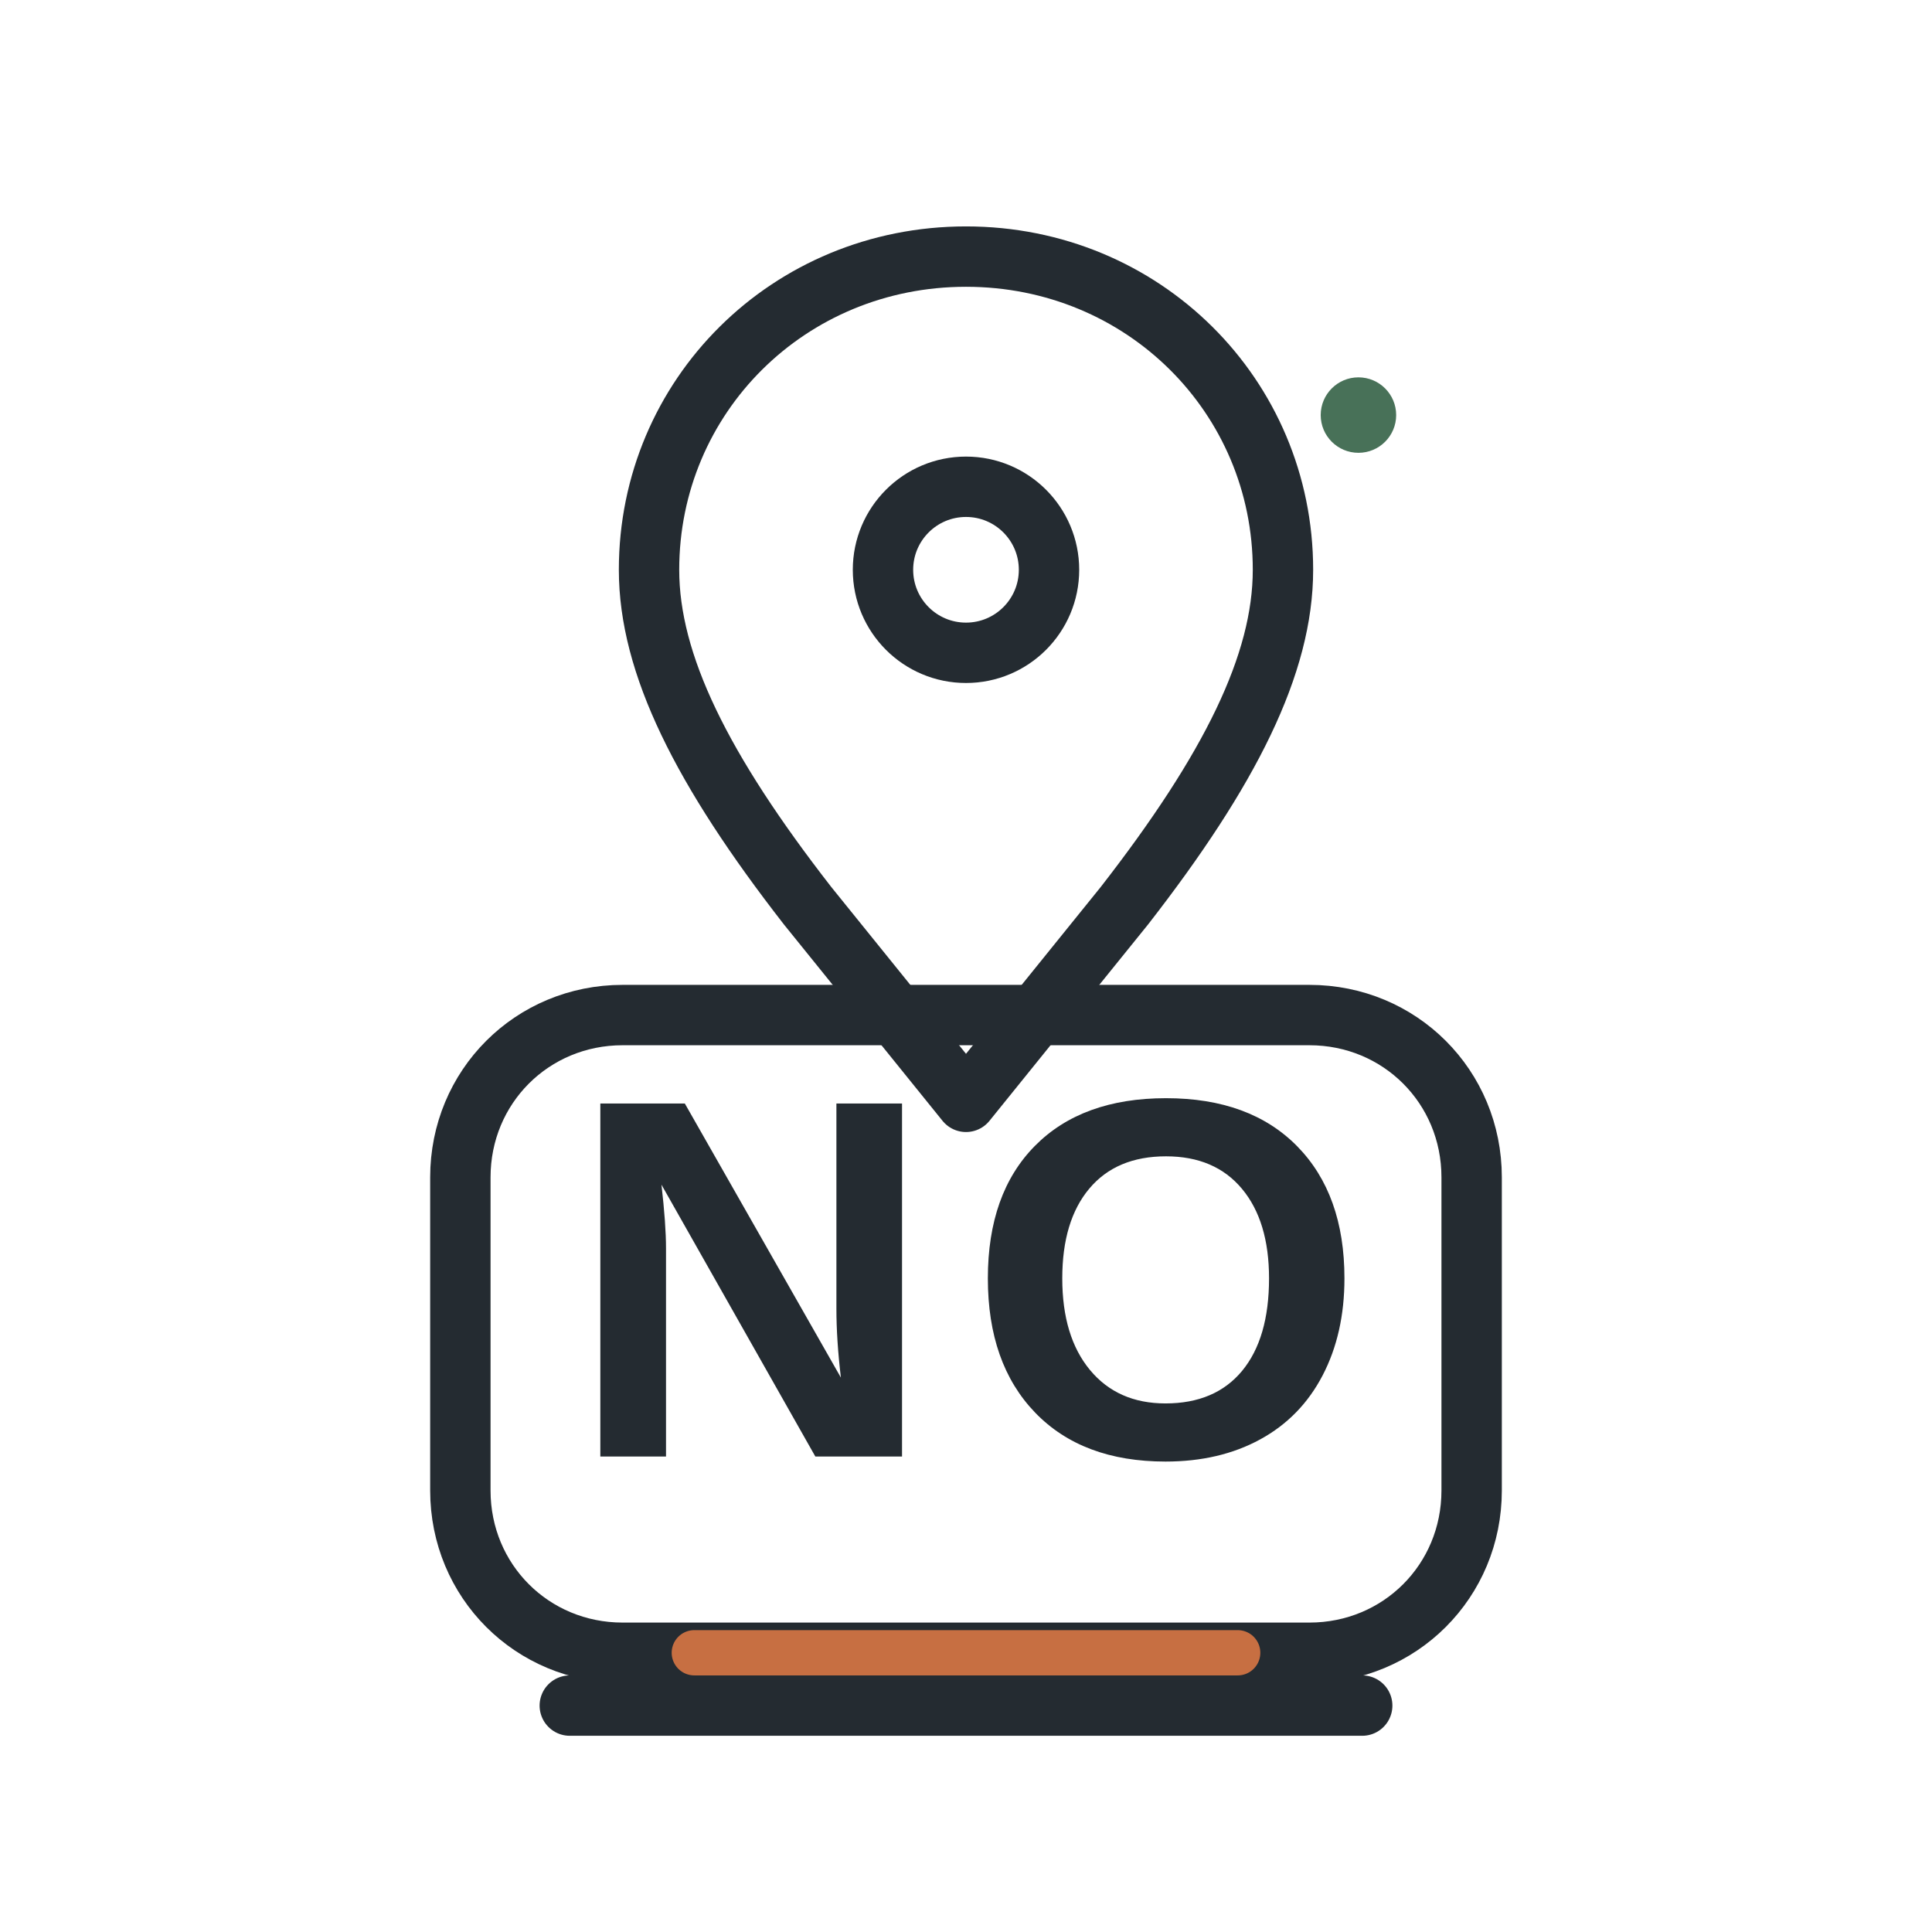
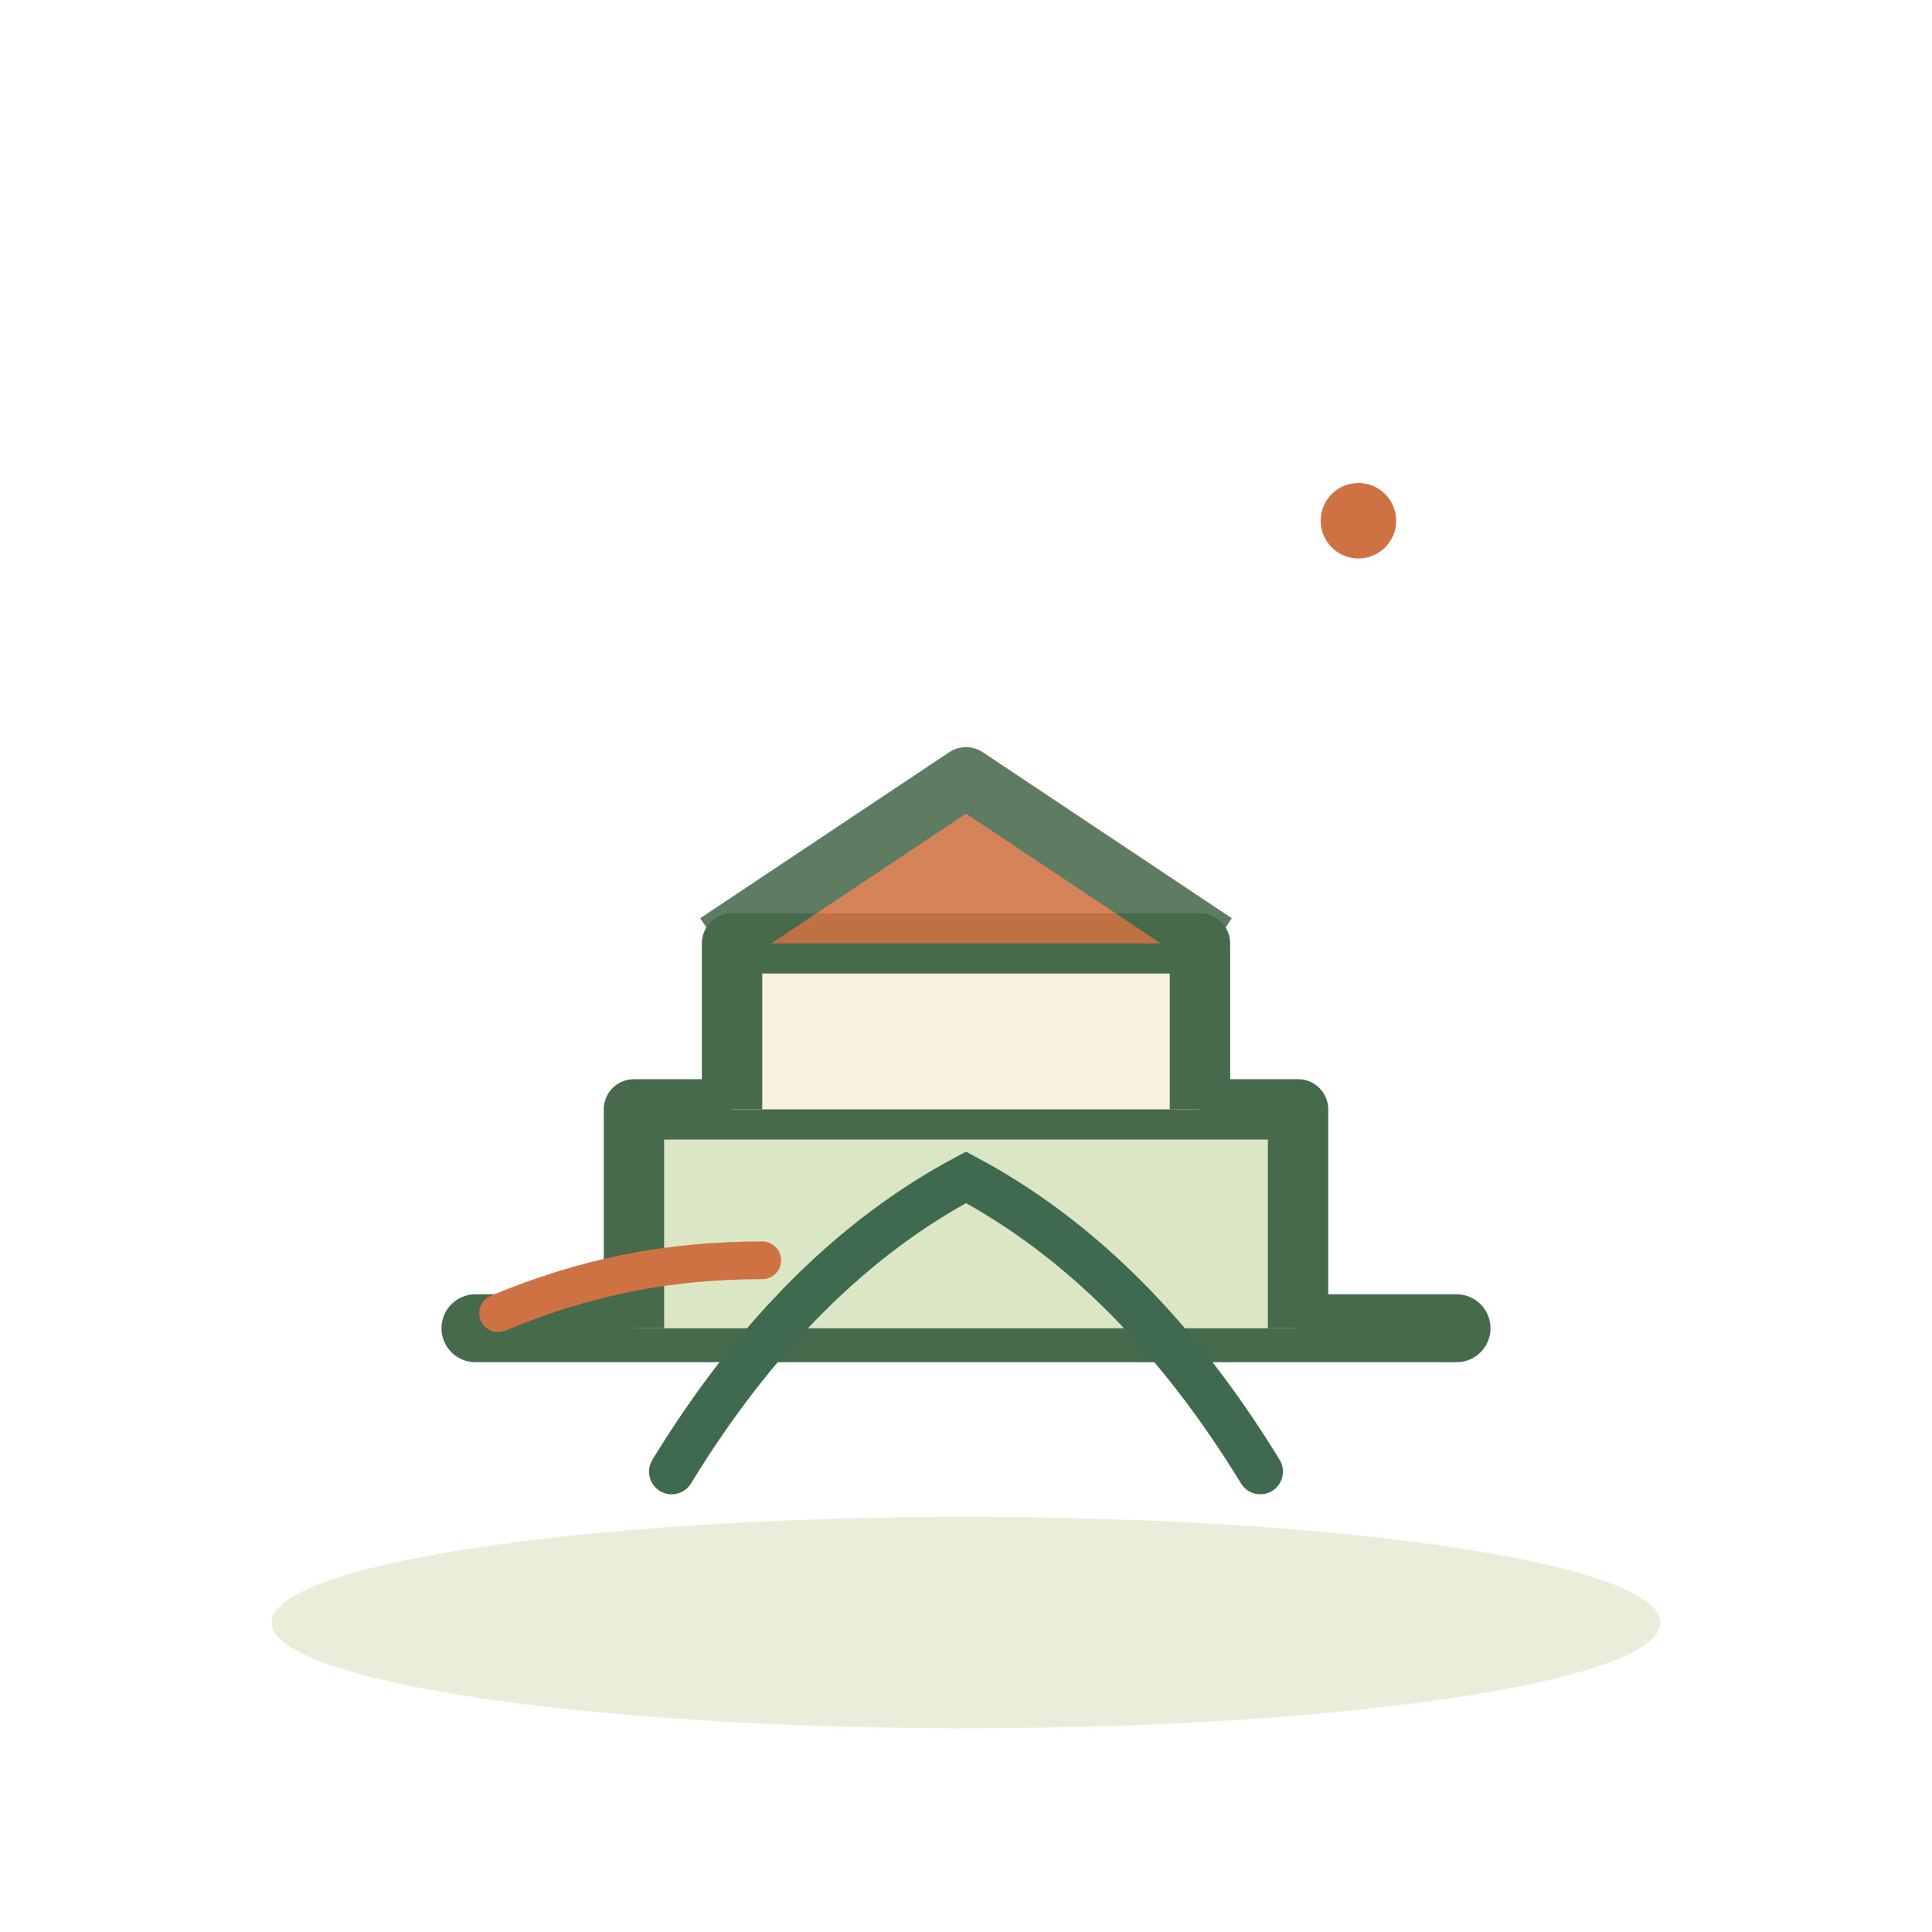
<svg xmlns="http://www.w3.org/2000/svg" viewBox="0 0 512 512" fill="none">
-   <g stroke="#242b31" stroke-width="16" stroke-linecap="round" stroke-linejoin="round">
-     <path d="M256 68c-47 0-84 37-84 83 0 25 14 53 42 89l42 52 42-52c28-36 42-64 42-89 0-46-37-83-84-83Z" />
-     <circle cx="256" cy="151" r="22" />
-     <path d="M122 312c0-24 19-43 43-43h182c24 0 43 19 43 43v83c0 24-19 43-43 43H165c-24 0-43-19-43-43Z" />
-     <path d="M151 452h210" />
-   </g>
-   <path d="M184 438h144" stroke="#cf7243" stroke-width="12" stroke-linecap="round" opacity="0.95" />
-   <circle cx="360" cy="110" r="10" fill="#3f6a50" opacity="0.95" />
-   <text x="256" y="386" fill="#242b31" font-family="Avenir Next, Segoe UI, Helvetica Neue, Arial, sans-serif" font-size="136" font-weight="800" letter-spacing="8" text-anchor="middle">NO</text>
+   <defs>
+     <linearGradient id="bg" x1="92" y1="70" x2="420" y2="446" gradientUnits="userSpaceOnUse">
+       <stop offset="0" stop-color="#f7f1df" />
+       <stop offset="1" stop-color="#eef3de" />
+     </linearGradient>
+     <linearGradient id="sage" x1="124" y1="124" x2="376" y2="388" gradientUnits="userSpaceOnUse">
+       <stop offset="0" stop-color="#dfe9c8" />
+       <stop offset="1" stop-color="#b9d09f" />
+     </linearGradient>
+     <linearGradient id="green" x1="142" y1="100" x2="384" y2="414" gradientUnits="userSpaceOnUse">
+       <stop offset="0" stop-color="#5f8258" />
+       <stop offset="1" stop-color="#476a4d" />
+     </linearGradient>
+     <linearGradient id="orange" x1="180" y1="112" x2="386" y2="388" gradientUnits="userSpaceOnUse">
+       <stop offset="0" stop-color="#f6b46b" />
+       <stop offset="1" stop-color="#cf7243" />
+     </linearGradient>
+   </defs>
+   <ellipse cx="256" cy="430" rx="184" ry="28" fill="#dfe7cc" opacity="0.7" />
+   <path d="M126 352h260" stroke="#476a4d" stroke-width="18" stroke-linecap="round" />
+   <path d="M168 352v-58h176v58" fill="#dbe7c4" stroke="#476a4d" stroke-width="16" stroke-linejoin="round" />
+   <path d="M194 294v-44h124v44" fill="#f7f1df" stroke="#476a4d" stroke-width="16" stroke-linejoin="round" />
+   <path d="M190 250l66-44 66 44" fill="#cf7243" opacity="0.88" stroke="#476a4d" stroke-width="16" stroke-linejoin="round" />
+   <path d="M178 390c22-36 48-62 78-78 30 16 56 42 78 78" stroke="#3f6a50" stroke-width="12" stroke-linecap="round" />
+   <path d="M132 348c24-10 46-14 70-14" stroke="#cf7243" stroke-width="10" stroke-linecap="round" />
+   <circle cx="360" cy="138" r="10" fill="#cf7243" />
</svg>
